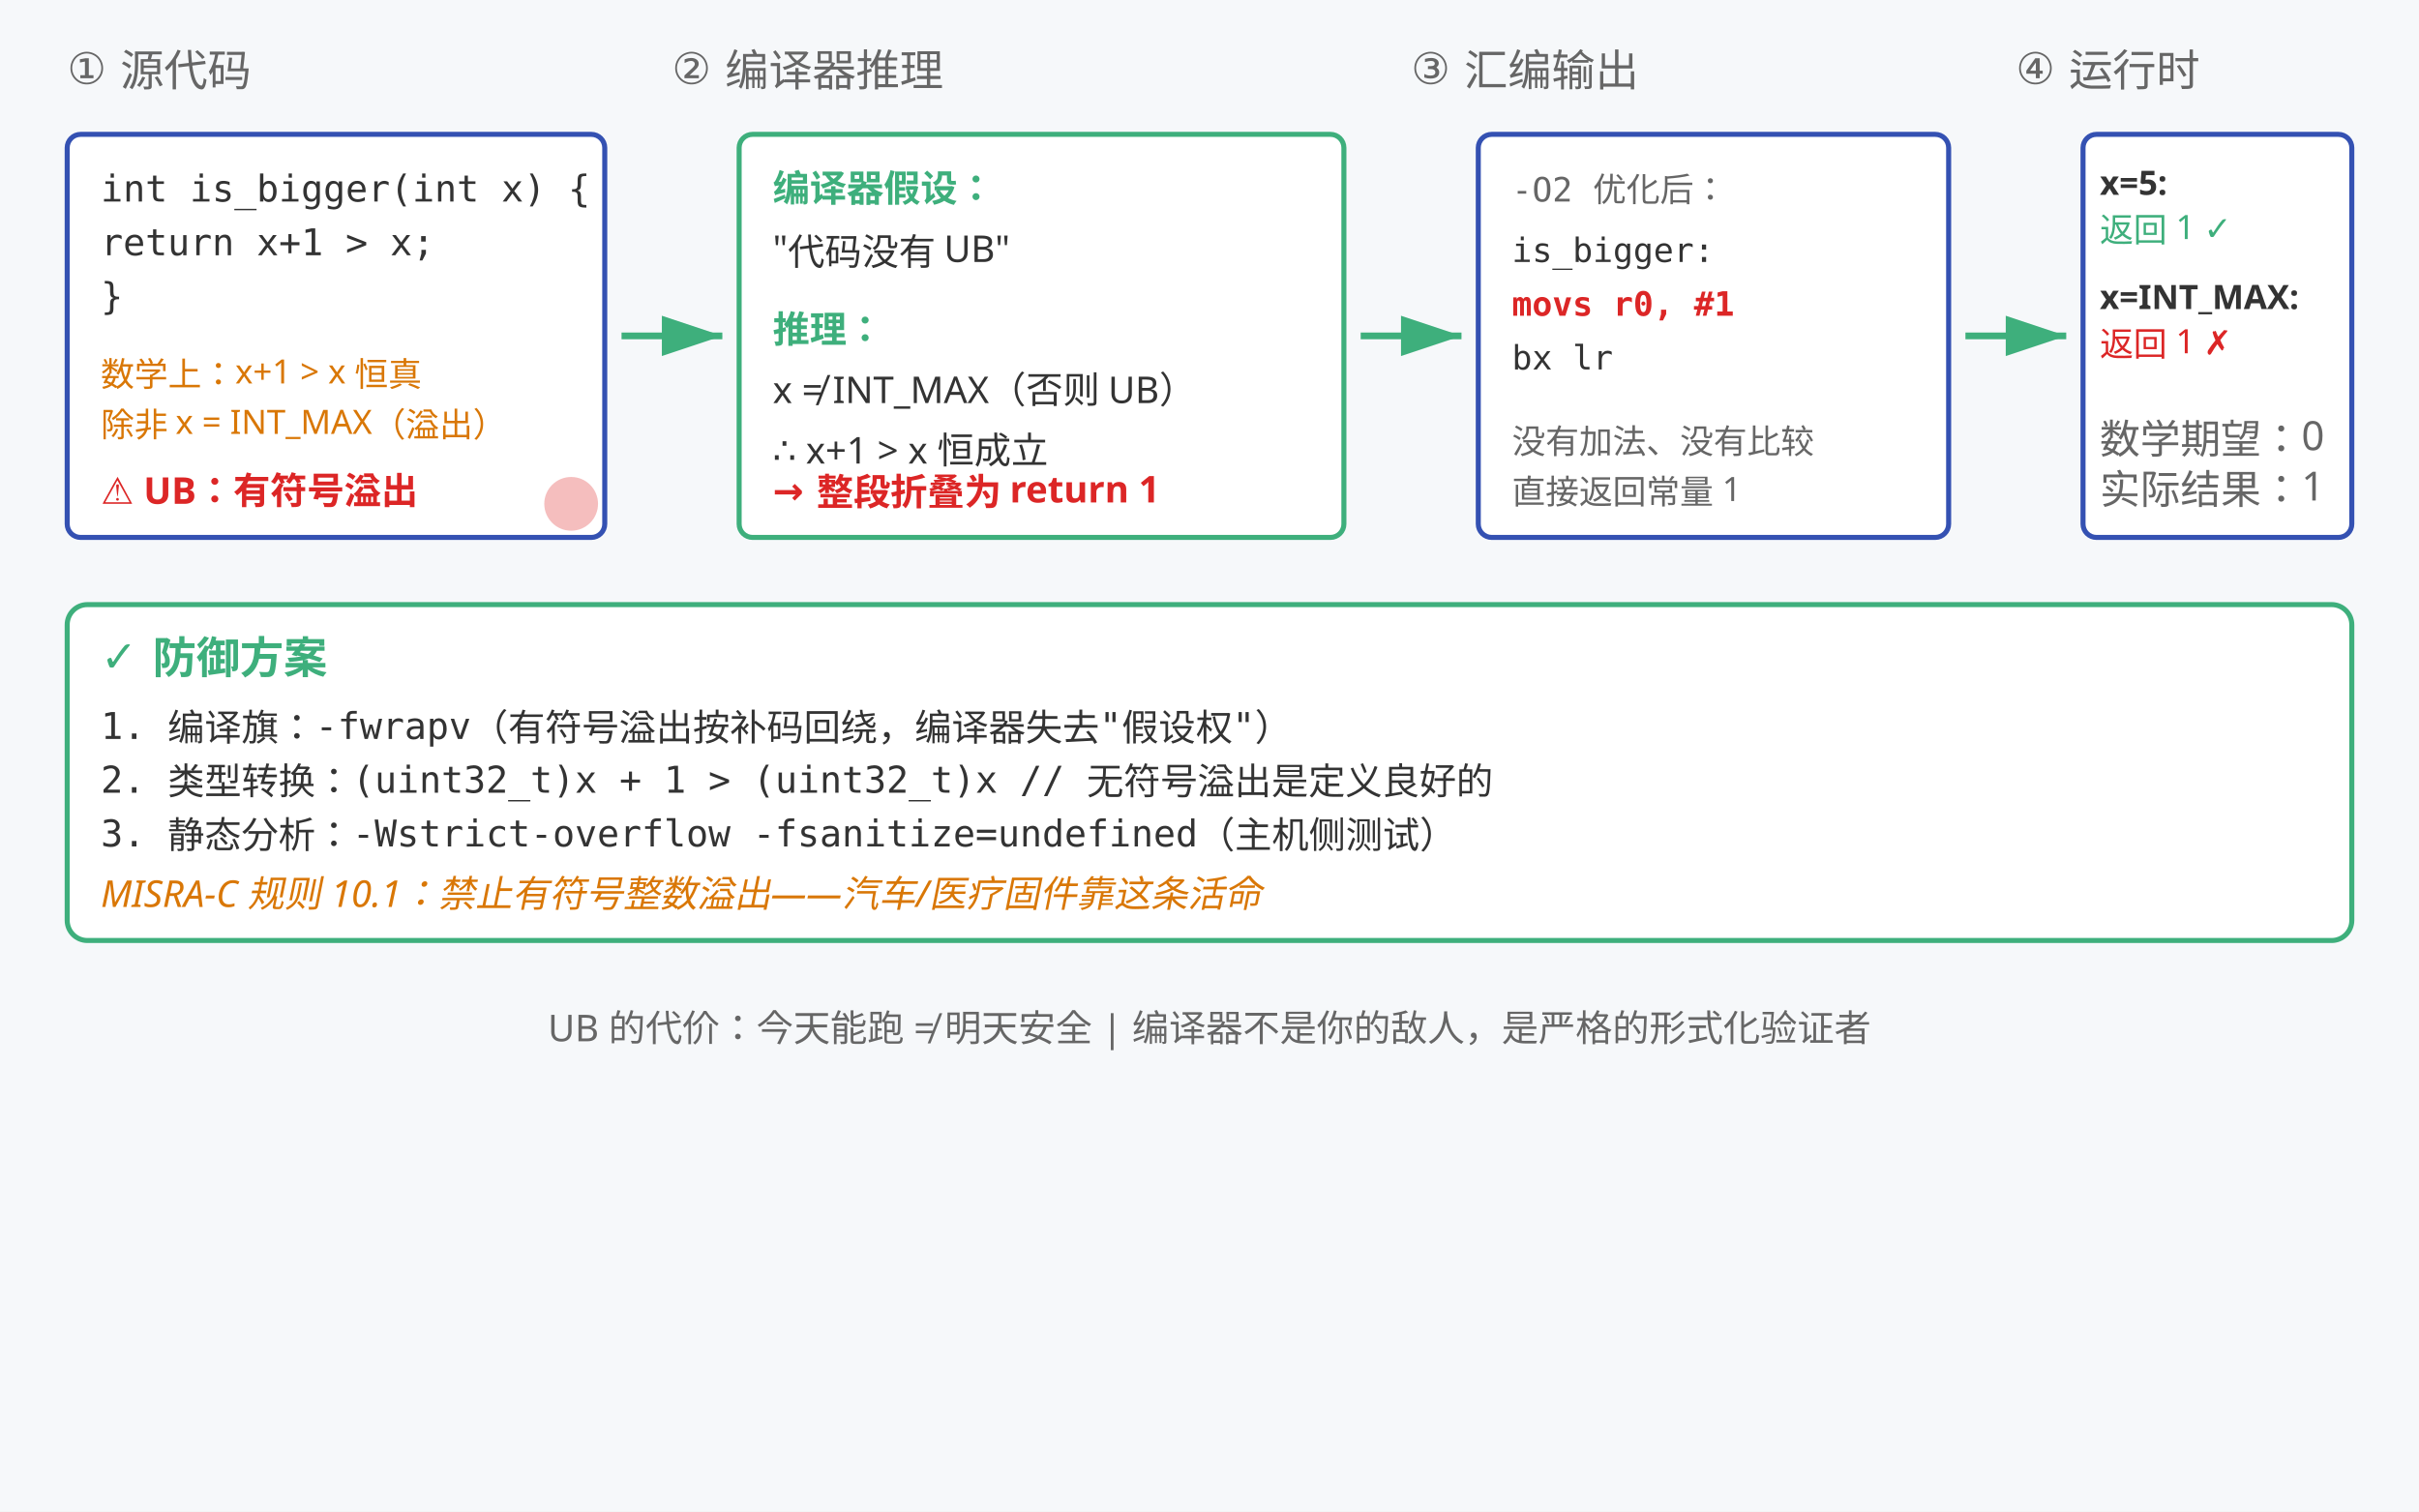
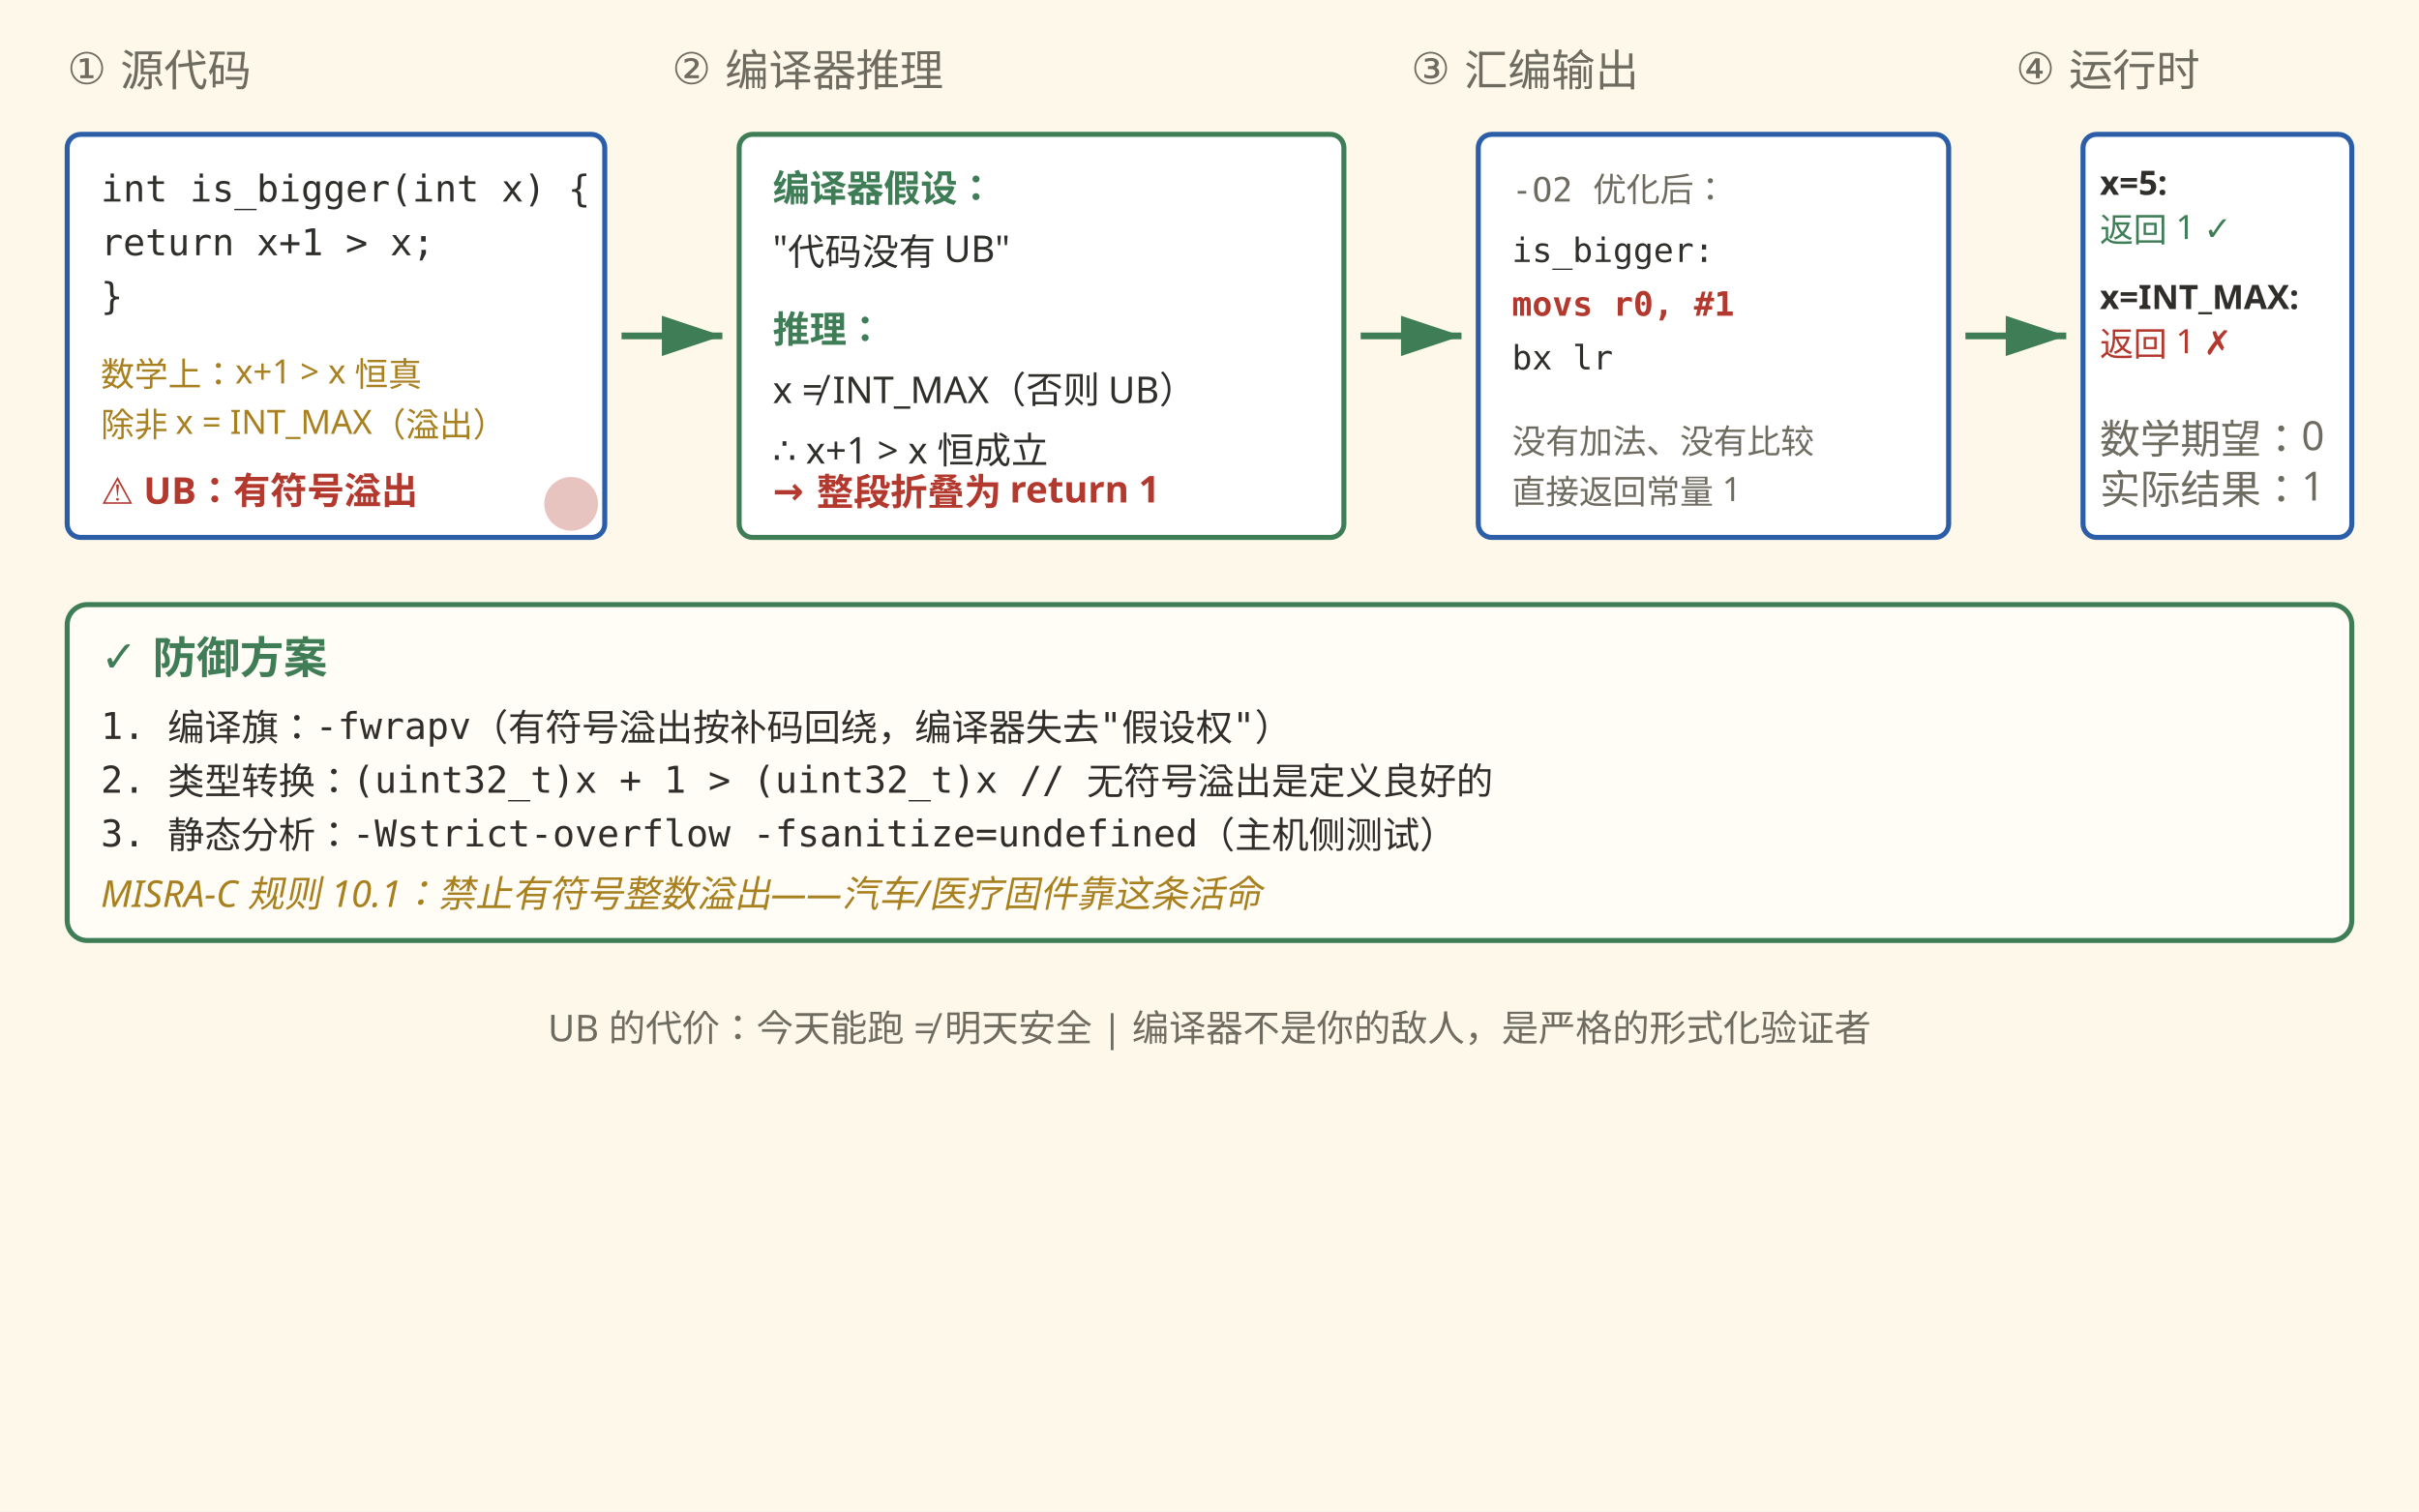
- <svg xmlns="http://www.w3.org/2000/svg" viewBox="0 0 720 450" font-family="'Segoe UI','Microsoft YaHei',sans-serif">
-   <rect width="720" height="450" fill="#f6f8fa" />
-   <g font-family="sans-serif" font-size="13" fill="#666">
+ <svg xmlns="http://www.w3.org/2000/svg" viewBox="0 0 720 450" font-family="'Segoe Print','Comic Sans MS','Microsoft YaHei',sans-serif">
+   <rect width="720" height="450" fill="#FDF8EA" />
+   <g font-family="sans-serif" font-size="13" fill="#6E6B60">
    <text x="20" y="25">① 源代码</text>
    <text x="200" y="25">② 编译器推理</text>
    <text x="420" y="25">③ 汇编输出</text>
    <text x="600" y="25">④ 运行时</text>
  </g>
  <g>
-     <rect x="20" y="40" width="160" height="120" rx="4" fill="#fff" stroke="#3451b2" stroke-width="1.5" />
-     <text x="30" y="60" font-family="monospace" font-size="11" fill="#333">
+     <rect x="20" y="40" width="160" height="120" rx="4" fill="#fff" stroke="#2B5EA7" stroke-width="1.5" />
+     <text x="30" y="60" font-family="monospace" font-size="11" fill="#2F2E2B">
      <tspan x="30" dy="0">int is_bigger(int x) {</tspan>
      <tspan x="30" dy="16">  return x+1 &gt; x;</tspan>
      <tspan x="30" dy="16">}</tspan>
    </text>
-     <text x="30" y="115" font-family="sans-serif" font-size="10" fill="#d97706">数学上：x+1 &gt; x 恒真</text>
-     <text x="30" y="130" font-family="sans-serif" font-size="10" fill="#d97706">除非 x = INT_MAX（溢出）</text>
-     <text x="30" y="150" font-family="sans-serif" font-size="11" fill="#dc2626" font-weight="bold">⚠ UB：有符号溢出</text>
+     <text x="30" y="115" font-family="sans-serif" font-size="10" fill="#A8801F">数学上：x+1 &gt; x 恒真</text>
+     <text x="30" y="130" font-family="sans-serif" font-size="10" fill="#A8801F">除非 x = INT_MAX（溢出）</text>
+     <text x="30" y="150" font-family="sans-serif" font-size="11" fill="#B3392F" font-weight="bold">⚠ UB：有符号溢出</text>
  </g>
  <g>
-     <line x1="185" y1="100" x2="215" y2="100" stroke="#3eaf7c" stroke-width="2" marker-end="url(#arrow)" />
+     <line x1="185" y1="100" x2="215" y2="100" stroke="#3F7D57" stroke-width="2" marker-end="url(#arrow)" />
    <animate attributeName="opacity" values="0;1;1;1;0" dur="12s" repeatCount="indefinite" />
  </g>
  <g>
-     <rect x="220" y="40" width="180" height="120" rx="4" fill="#fff" stroke="#3eaf7c" stroke-width="1.5" />
-     <text x="230" y="60" font-family="sans-serif" font-size="11" fill="#333">
-       <tspan x="230" dy="0" font-weight="bold" fill="#3eaf7c">编译器假设：</tspan>
+     <rect x="220" y="40" width="180" height="120" rx="4" fill="#fff" stroke="#3F7D57" stroke-width="1.5" />
+     <text x="230" y="60" font-family="sans-serif" font-size="11" fill="#2F2E2B">
+       <tspan x="230" dy="0" font-weight="bold" fill="#3F7D57">编译器假设：</tspan>
      <tspan x="230" dy="18">"代码没有 UB"</tspan>
-       <tspan x="230" dy="24" font-weight="bold" fill="#3eaf7c">推理：</tspan>
+       <tspan x="230" dy="24" font-weight="bold" fill="#3F7D57">推理：</tspan>
      <tspan x="230" dy="18">x ≠ INT_MAX（否则 UB）</tspan>
      <tspan x="230" dy="18">∴ x+1 &gt; x 恒成立</tspan>
    </text>
-     <text x="230" y="150" font-family="sans-serif" font-size="11" fill="#dc2626" font-weight="bold">→ 整段折叠为 return 1</text>
+     <text x="230" y="150" font-family="sans-serif" font-size="11" fill="#B3392F" font-weight="bold">→ 整段折叠为 return 1</text>
  </g>
  <g>
-     <line x1="405" y1="100" x2="435" y2="100" stroke="#3eaf7c" stroke-width="2" marker-end="url(#arrow)" />
+     <line x1="405" y1="100" x2="435" y2="100" stroke="#3F7D57" stroke-width="2" marker-end="url(#arrow)" />
    <animate attributeName="opacity" values="0;0;1;1;0" dur="12s" repeatCount="indefinite" />
  </g>
  <g>
-     <rect x="440" y="40" width="140" height="120" rx="4" fill="#fff" stroke="#3451b2" stroke-width="1.5" />
-     <text x="450" y="60" font-family="monospace" font-size="10" fill="#333">
-       <tspan x="450" dy="0" fill="#666">-O2 优化后：</tspan>
+     <rect x="440" y="40" width="140" height="120" rx="4" fill="#fff" stroke="#2B5EA7" stroke-width="1.5" />
+     <text x="450" y="60" font-family="monospace" font-size="10" fill="#2F2E2B">
+       <tspan x="450" dy="0" fill="#6E6B60">-O2 优化后：</tspan>
      <tspan x="450" dy="18">is_bigger:</tspan>
-       <tspan x="450" dy="16" fill="#dc2626" font-weight="bold">  movs r0, #1</tspan>
+       <tspan x="450" dy="16" fill="#B3392F" font-weight="bold">  movs r0, #1</tspan>
      <tspan x="450" dy="16">  bx lr</tspan>
    </text>
-     <text x="450" y="135" font-family="sans-serif" font-size="10" fill="#666">没有加法、没有比较</text>
-     <text x="450" y="150" font-family="sans-serif" font-size="10" fill="#666">直接返回常量 1</text>
+     <text x="450" y="135" font-family="sans-serif" font-size="10" fill="#6E6B60">没有加法、没有比较</text>
+     <text x="450" y="150" font-family="sans-serif" font-size="10" fill="#6E6B60">直接返回常量 1</text>
  </g>
  <g>
-     <line x1="585" y1="100" x2="615" y2="100" stroke="#3eaf7c" stroke-width="2" marker-end="url(#arrow)" />
+     <line x1="585" y1="100" x2="615" y2="100" stroke="#3F7D57" stroke-width="2" marker-end="url(#arrow)" />
    <animate attributeName="opacity" values="0;0;0;1;0" dur="12s" repeatCount="indefinite" />
  </g>
  <g>
-     <rect x="620" y="40" width="80" height="120" rx="4" fill="#fff" stroke="#3451b2" stroke-width="1.5" />
-     <text x="625" y="58" font-family="sans-serif" font-size="10" fill="#333">
+     <rect x="620" y="40" width="80" height="120" rx="4" fill="#fff" stroke="#2B5EA7" stroke-width="1.5" />
+     <text x="625" y="58" font-family="sans-serif" font-size="10" fill="#2F2E2B">
      <tspan x="625" dy="0" font-weight="bold">x=5:</tspan>
-       <tspan x="625" dy="14" fill="#3eaf7c">返回 1 ✓</tspan>
+       <tspan x="625" dy="14" fill="#3F7D57">返回 1 ✓</tspan>
      <tspan x="625" dy="20" font-weight="bold">x=INT_MAX:</tspan>
-       <tspan x="625" dy="14" fill="#dc2626">返回 1 ✗</tspan>
+       <tspan x="625" dy="14" fill="#B3392F">返回 1 ✗</tspan>
    </text>
-     <text x="625" y="135" font-family="sans-serif" font-size="12" fill="#666">数学期望：0</text>
-     <text x="625" y="150" font-family="sans-serif" font-size="12" fill="#666">实际结果：1</text>
+     <text x="625" y="135" font-family="sans-serif" font-size="12" fill="#6E6B60">数学期望：0</text>
+     <text x="625" y="150" font-family="sans-serif" font-size="12" fill="#6E6B60">实际结果：1</text>
  </g>
-   <rect x="20" y="180" width="680" height="100" rx="6" fill="#ffffff" stroke="#3eaf7c" stroke-width="1.5" />
-   <text x="30" y="200" font-family="sans-serif" font-size="13" font-weight="bold" fill="#3eaf7c">✓ 防御方案</text>
-   <text x="30" y="220" font-family="monospace" font-size="11" fill="#333">
+   <rect x="20" y="180" width="680" height="100" rx="6" fill="#FFFDF6" stroke="#3F7D57" stroke-width="1.5" />
+   <text x="30" y="200" font-family="sans-serif" font-size="13" font-weight="bold" fill="#3F7D57">✓ 防御方案</text>
+   <text x="30" y="220" font-family="monospace" font-size="11" fill="#2F2E2B">
    <tspan x="30" dy="0">1. 编译旗：-fwrapv（有符号溢出按补码回绕，编译器失去"假设权"）</tspan>
    <tspan x="30" dy="16">2. 类型转换：(uint32_t)x + 1 &gt; (uint32_t)x  // 无符号溢出是定义良好的</tspan>
    <tspan x="30" dy="16">3. 静态分析：-Wstrict-overflow -fsanitize=undefined（主机侧测试）</tspan>
  </text>
-   <text x="30" y="270" font-family="sans-serif" font-size="11" fill="#d97706" font-style="italic">MISRA-C 规则 10.1：禁止有符号整数溢出——汽车/医疗固件靠这条活命</text>
-   <circle cx="170" cy="150" r="8" fill="#dc2626" opacity="0.3">
+   <text x="30" y="270" font-family="sans-serif" font-size="11" fill="#A8801F" font-style="italic">MISRA-C 规则 10.1：禁止有符号整数溢出——汽车/医疗固件靠这条活命</text>
+   <circle cx="170" cy="150" r="8" fill="#B3392F" opacity="0.3">
    <animate attributeName="r" values="8;12;8" dur="2s" repeatCount="indefinite" />
    <animate attributeName="opacity" values="0.3;0.6;0.3" dur="2s" repeatCount="indefinite" />
  </circle>
  <defs>
    <marker id="arrow" markerWidth="10" markerHeight="10" refX="9" refY="3" orient="auto" markerUnits="strokeWidth">
-       <path d="M0,0 L0,6 L9,3 z" fill="#3eaf7c" />
+       <path d="M0,0 L0,6 L9,3 z" fill="#3F7D57" />
    </marker>
  </defs>
-   <text x="360" y="310" font-family="sans-serif" font-size="11" fill="#666" text-anchor="middle">
+   <text x="360" y="310" font-family="sans-serif" font-size="11" fill="#6E6B60" text-anchor="middle">
    UB 的代价：今天能跑 ≠ 明天安全 | 编译器不是你的敌人，是严格的形式化验证者
  </text>
  <animate attributeName="opacity" values="1" dur="12s" repeatCount="indefinite" />
</svg>
